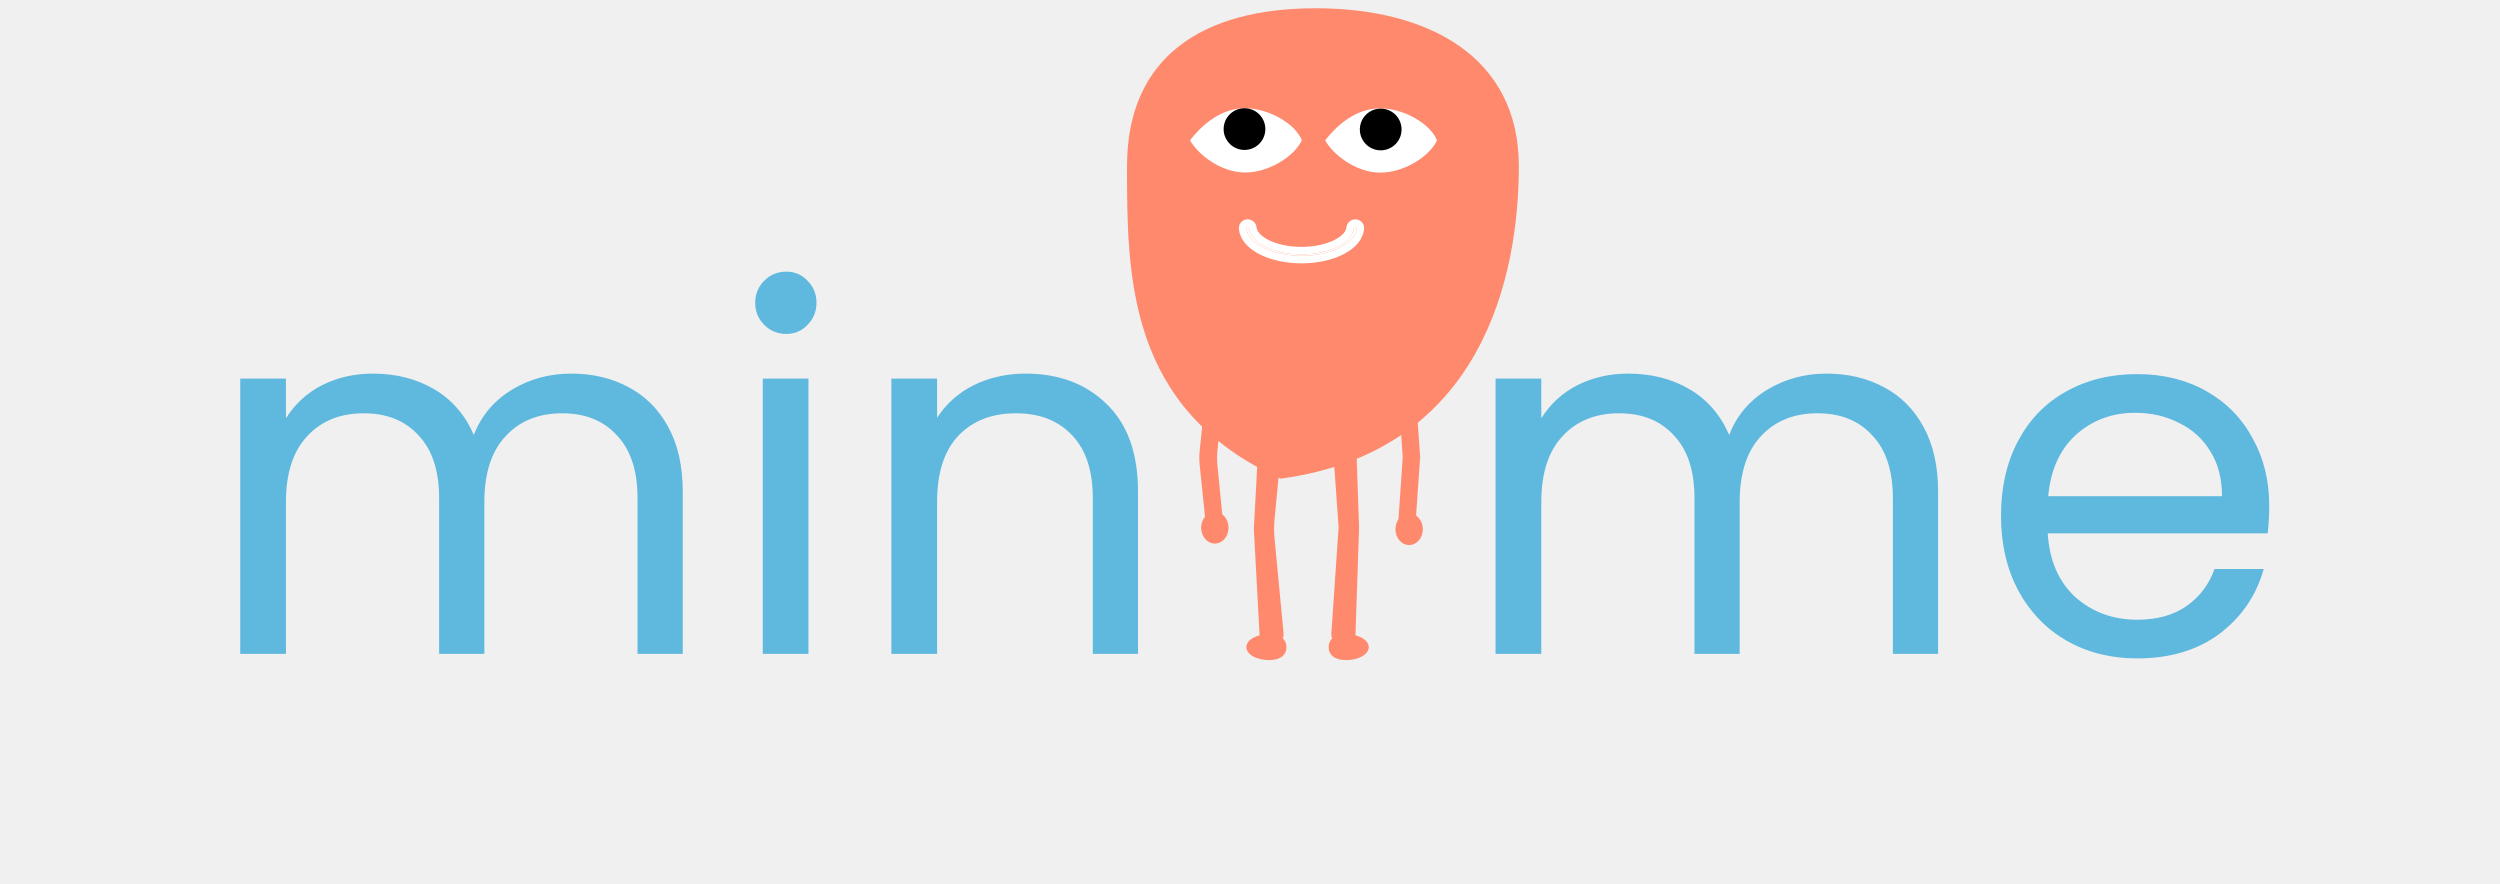
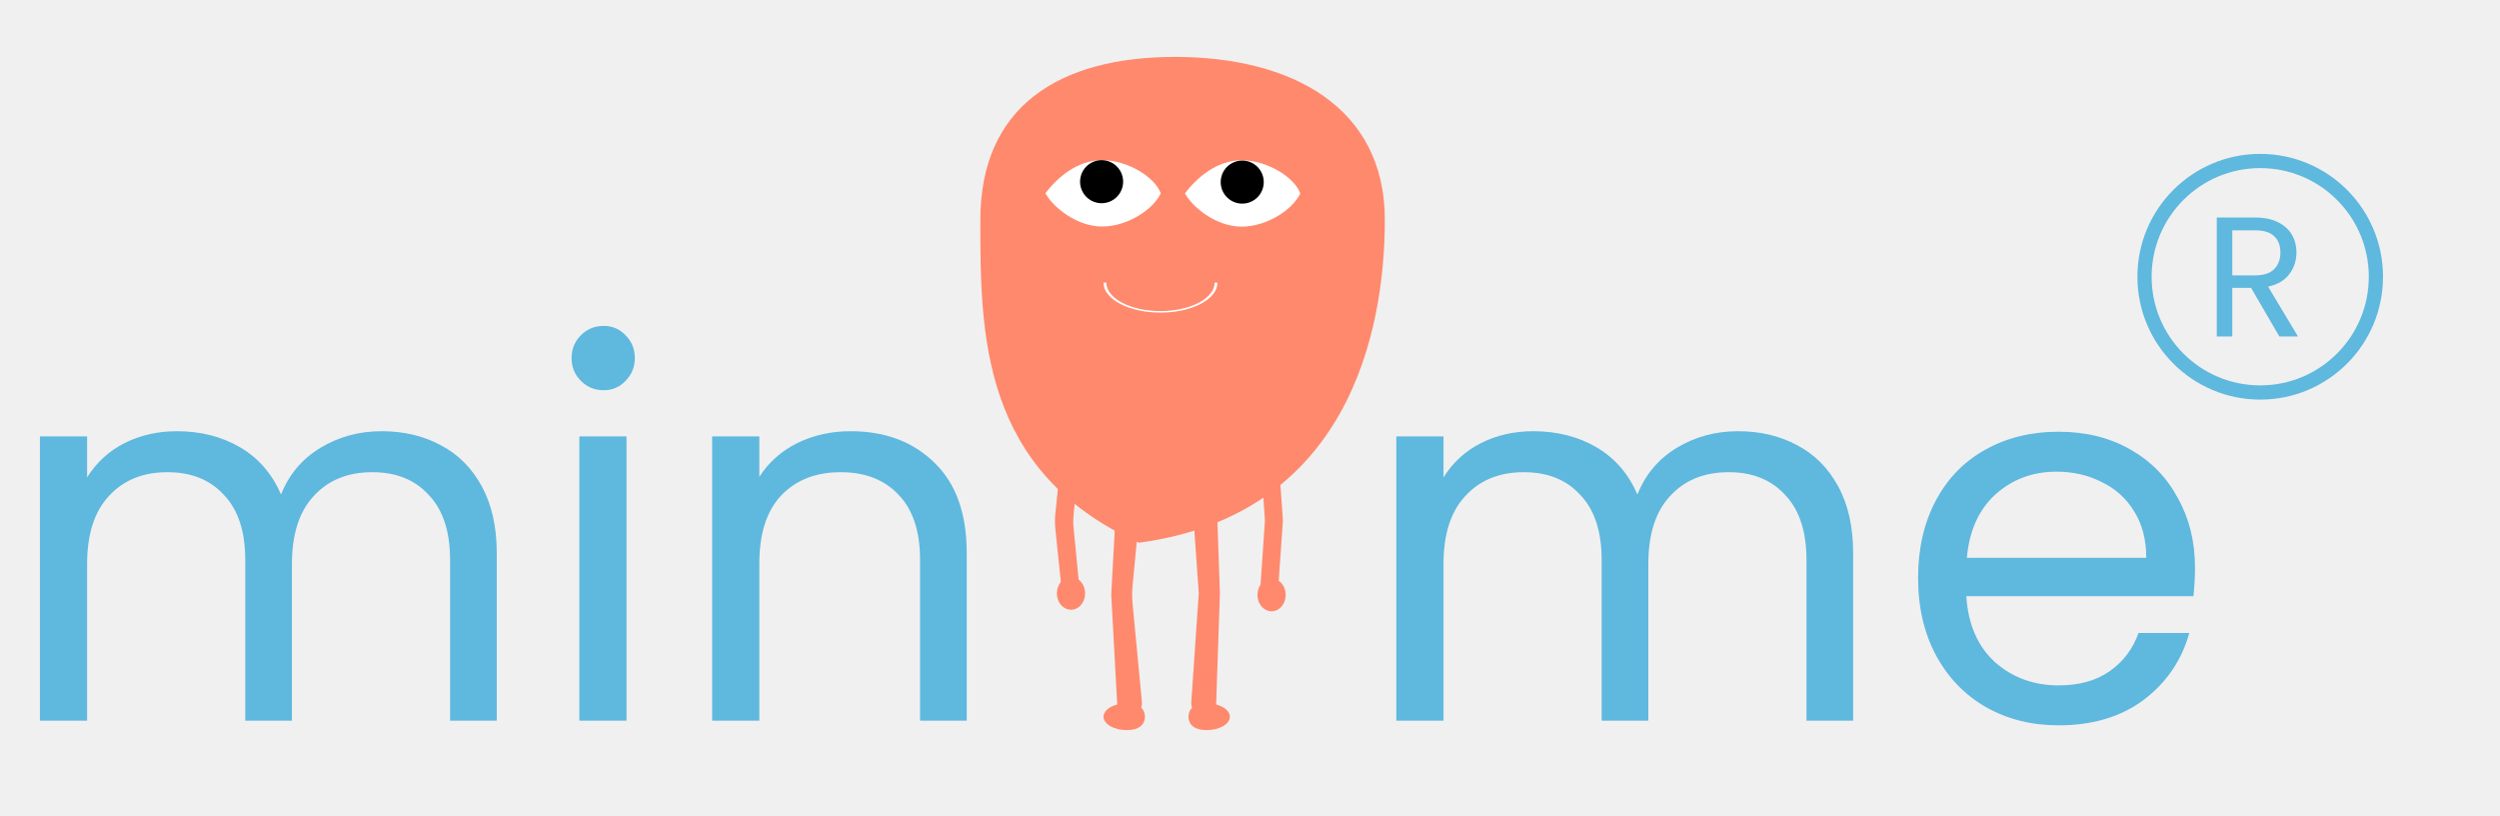
- <svg xmlns="http://www.w3.org/2000/svg" width="280" height="99" viewBox="0 0 280 99" fill="none">
-   <path d="M63.979 41.844C66.379 41.844 68.517 42.35 70.392 43.363C72.267 44.338 73.749 45.82 74.836 47.807C75.924 49.795 76.468 52.214 76.468 55.064V73.235H71.405V55.796C71.405 52.72 70.636 50.376 69.098 48.764C67.598 47.114 65.554 46.288 62.966 46.288C60.303 46.288 58.184 47.151 56.609 48.876C55.034 50.564 54.246 53.02 54.246 56.246V73.235H49.183V55.796C49.183 52.72 48.414 50.376 46.877 48.764C45.377 47.114 43.333 46.288 40.745 46.288C38.082 46.288 35.963 47.151 34.388 48.876C32.812 50.564 32.025 53.02 32.025 56.246V73.235H26.905V42.407H32.025V46.851C33.038 45.238 34.388 44.001 36.075 43.138C37.801 42.275 39.694 41.844 41.757 41.844C44.345 41.844 46.633 42.425 48.621 43.588C50.608 44.751 52.09 46.457 53.065 48.707C53.928 46.532 55.353 44.844 57.34 43.644C59.328 42.444 61.541 41.844 63.979 41.844ZM88.072 37.4C87.097 37.4 86.272 37.062 85.597 36.387C84.922 35.712 84.584 34.887 84.584 33.912C84.584 32.937 84.922 32.112 85.597 31.437C86.272 30.762 87.097 30.424 88.072 30.424C89.01 30.424 89.797 30.762 90.435 31.437C91.11 32.112 91.447 32.937 91.447 33.912C91.447 34.887 91.11 35.712 90.435 36.387C89.797 37.062 89.01 37.4 88.072 37.4ZM90.547 42.407V73.235H85.428V42.407H90.547ZM114.855 41.844C118.606 41.844 121.644 42.988 123.969 45.276C126.294 47.526 127.457 50.789 127.457 55.064V73.235H122.394V55.796C122.394 52.72 121.625 50.376 120.087 48.764C118.55 47.114 116.449 46.288 113.787 46.288C111.086 46.288 108.93 47.132 107.317 48.82C105.742 50.508 104.954 52.964 104.954 56.19V73.235H99.835V42.407H104.954V46.795C105.967 45.219 107.336 44.001 109.061 43.138C110.824 42.275 112.755 41.844 114.855 41.844ZM204.577 41.844C206.977 41.844 209.115 42.35 210.99 43.363C212.865 44.338 214.346 45.82 215.434 47.807C216.522 49.795 217.066 52.214 217.066 55.064V73.235H212.002V55.796C212.002 52.72 211.234 50.376 209.696 48.764C208.196 47.114 206.152 46.288 203.564 46.288C200.901 46.288 198.782 47.151 197.207 48.876C195.632 50.564 194.844 53.02 194.844 56.246V73.235H189.781V55.796C189.781 52.72 189.012 50.376 187.475 48.764C185.974 47.114 183.93 46.288 181.343 46.288C178.68 46.288 176.561 47.151 174.986 48.876C173.41 50.564 172.623 53.02 172.623 56.246V73.235H167.503V42.407H172.623V46.851C173.635 45.238 174.986 44.001 176.673 43.138C178.398 42.275 180.292 41.844 182.355 41.844C184.943 41.844 187.231 42.425 189.218 43.588C191.206 44.751 192.688 46.457 193.663 48.707C194.525 46.532 195.951 44.844 197.938 43.644C199.926 42.444 202.139 41.844 204.577 41.844ZM254.154 56.64C254.154 57.615 254.098 58.646 253.985 59.734H229.345C229.532 62.772 230.564 65.153 232.439 66.878C234.352 68.566 236.658 69.41 239.359 69.41C241.571 69.41 243.409 68.904 244.872 67.891C246.372 66.841 247.422 65.453 248.022 63.728H253.535C252.71 66.691 251.06 69.11 248.585 70.985C246.109 72.823 243.034 73.742 239.359 73.742C236.433 73.742 233.808 73.085 231.483 71.773C229.195 70.46 227.395 68.603 226.082 66.203C224.769 63.766 224.113 60.953 224.113 57.765C224.113 54.577 224.751 51.783 226.026 49.383C227.301 46.982 229.082 45.145 231.37 43.869C233.695 42.557 236.358 41.9 239.359 41.9C242.284 41.9 244.872 42.538 247.122 43.813C249.372 45.088 251.098 46.851 252.298 49.101C253.535 51.314 254.154 53.827 254.154 56.64ZM248.866 55.571C248.866 53.62 248.435 51.952 247.572 50.564C246.709 49.139 245.528 48.07 244.028 47.357C242.565 46.607 240.934 46.232 239.134 46.232C236.546 46.232 234.333 47.057 232.495 48.707C230.695 50.358 229.664 52.645 229.401 55.571H248.866Z" fill="#5FB8DE" />
-   <path d="M143.738 72.479C143.738 72.796 143.631 73.055 143.406 73.243C143.174 73.436 142.773 73.588 142.121 73.588C141.469 73.588 140.896 73.436 140.497 73.208C140.089 72.975 139.927 72.704 139.927 72.479C139.927 72.254 140.089 71.983 140.497 71.749C140.896 71.521 141.469 71.369 142.121 71.369C142.773 71.369 143.174 71.521 143.406 71.715C143.631 71.902 143.738 72.162 143.738 72.479Z" fill="#FF896D" stroke="#FF896D" stroke-width="0.686" />
-   <path d="M149.151 72.479C149.151 72.796 149.258 73.055 149.483 73.243C149.715 73.436 150.116 73.588 150.768 73.588C151.42 73.588 151.993 73.436 152.392 73.208C152.8 72.975 152.962 72.704 152.962 72.479C152.962 72.254 152.8 71.983 152.392 71.749C151.993 71.521 151.42 71.369 150.768 71.369C150.116 71.369 149.715 71.521 149.483 71.715C149.258 71.902 149.151 72.162 149.151 72.479Z" fill="#FF896D" stroke="#FF896D" stroke-width="0.686" />
-   <path d="M141.415 47.428C141.444 46.895 141.884 46.478 142.417 46.478C143.009 46.478 143.473 46.988 143.417 47.578L142.406 58.161C142.338 58.878 142.337 59.6 142.406 60.317L143.417 70.932C143.473 71.521 143.01 72.031 142.418 72.031C141.884 72.031 141.444 71.614 141.415 71.082L140.772 59.239L141.415 47.428Z" fill="#FF896D" stroke="#FF896D" stroke-width="0.686" />
-   <path d="M135.342 44.307C135.375 43.987 135.645 43.744 135.966 43.744C136.336 43.744 136.626 44.062 136.59 44.431L135.995 50.627C135.953 51.068 135.953 51.512 135.996 51.953L136.589 58.077C136.625 58.446 136.335 58.765 135.965 58.765C135.644 58.765 135.375 58.522 135.342 58.202L134.706 52.056C134.653 51.546 134.653 51.033 134.705 50.523L135.342 44.307Z" fill="#FF896D" stroke="#FF896D" stroke-width="0.686" />
-   <path d="M157.446 51.216L157.448 51.192L157.446 51.169L156.978 44.414C156.953 44.051 157.24 43.744 157.603 43.744C157.933 43.744 158.206 43.998 158.229 44.326L158.713 51.193L158.228 58.181C158.205 58.51 157.932 58.765 157.602 58.765C157.239 58.765 156.952 58.457 156.977 58.095L157.446 51.216Z" fill="#FF896D" stroke="#FF896D" stroke-width="0.686" />
-   <path d="M150.267 59.1L150.268 59.076L150.267 59.052L149.456 47.559C149.415 46.975 149.877 46.478 150.463 46.478C151.006 46.478 151.452 46.909 151.471 47.453L151.875 59.076L151.47 71.055C151.452 71.599 151.005 72.031 150.461 72.031C149.876 72.031 149.413 71.535 149.453 70.952L150.267 59.1Z" fill="#FF896D" stroke="#FF896D" stroke-width="0.686" />
-   <path d="M159.012 59.272C159.012 60.115 158.434 60.708 157.823 60.708C157.213 60.708 156.635 60.115 156.635 59.272C156.635 58.429 157.213 57.836 157.823 57.836C158.434 57.836 159.012 58.429 159.012 59.272Z" fill="#FF896D" stroke="#FF896D" stroke-width="0.686" />
-   <path d="M137.252 59.106C137.252 59.949 136.673 60.542 136.063 60.542C135.453 60.542 134.874 59.949 134.874 59.106C134.874 58.263 135.453 57.67 136.063 57.67C136.673 57.67 137.252 58.263 137.252 59.106Z" fill="#FF896D" stroke="#FF896D" stroke-width="0.686" />
-   <path d="M170.11 18.597C170.11 30.846 166.057 50.57 143.426 53.61C126.227 45.842 126.227 30.846 126.227 18.597C126.227 6.349 134.718 0.925 147.347 0.925C159.975 0.925 170.11 6.349 170.11 18.597Z" fill="#FF896D" />
-   <path d="M145.802 15.719C144.977 17.481 142.185 19.322 139.43 19.319C136.675 19.317 134.105 17.224 133.283 15.708C134.52 14.095 136.681 12.12 139.436 12.123C142.191 12.125 145.145 13.94 145.802 15.719Z" fill="white" />
-   <path d="M160.94 15.732C160.114 17.494 157.322 19.334 154.568 19.332C151.813 19.329 149.243 17.237 148.421 15.721C149.657 14.108 151.819 12.133 154.574 12.135C157.329 12.138 160.282 13.952 160.94 15.732Z" fill="white" />
-   <circle cx="139.383" cy="14.457" r="2.336" transform="rotate(9.41996 139.383 14.457)" fill="black" />
-   <circle cx="154.639" cy="14.501" r="2.336" transform="rotate(9.41996 154.639 14.5014)" fill="black" />
-   <mask id="path-15-outside-1" maskUnits="userSpaceOnUse" x="138.584" y="24.153" width="15" height="6" fill="black">
-     <rect fill="white" x="138.584" y="24.153" width="15" height="6" />
-     <path d="M151.797 25.403C151.882 25.403 151.952 25.473 151.945 25.558C151.872 26.364 151.231 27.129 150.14 27.702C148.981 28.311 147.408 28.654 145.768 28.654C144.128 28.654 142.555 28.311 141.395 27.702C140.305 27.129 139.664 26.364 139.591 25.558C139.583 25.473 139.653 25.403 139.739 25.403C139.824 25.403 139.893 25.473 139.901 25.558C139.974 26.321 140.582 27.044 141.614 27.587C142.716 28.166 144.21 28.491 145.768 28.491C147.326 28.491 148.82 28.166 149.921 27.587C150.953 27.044 151.562 26.321 151.634 25.558C151.643 25.473 151.711 25.403 151.797 25.403Z" />
-   </mask>
-   <path d="M151.797 25.403C151.882 25.403 151.952 25.473 151.945 25.558C151.872 26.364 151.231 27.129 150.14 27.702C148.981 28.311 147.408 28.654 145.768 28.654C144.128 28.654 142.555 28.311 141.395 27.702C140.305 27.129 139.664 26.364 139.591 25.558C139.583 25.473 139.653 25.403 139.739 25.403C139.824 25.403 139.893 25.473 139.901 25.558C139.974 26.321 140.582 27.044 141.614 27.587C142.716 28.166 144.21 28.491 145.768 28.491C147.326 28.491 148.82 28.166 149.921 27.587C150.953 27.044 151.562 26.321 151.634 25.558C151.643 25.473 151.711 25.403 151.797 25.403Z" fill="white" />
-   <path d="M151.797 25.403C151.882 25.403 151.952 25.473 151.945 25.558C151.872 26.364 151.231 27.129 150.14 27.702C148.981 28.311 147.408 28.654 145.768 28.654C144.128 28.654 142.555 28.311 141.395 27.702C140.305 27.129 139.664 26.364 139.591 25.558C139.583 25.473 139.653 25.403 139.739 25.403C139.824 25.403 139.893 25.473 139.901 25.558C139.974 26.321 140.582 27.044 141.614 27.587C142.716 28.166 144.21 28.491 145.768 28.491C147.326 28.491 148.82 28.166 149.921 27.587C150.953 27.044 151.562 26.321 151.634 25.558C151.643 25.473 151.711 25.403 151.797 25.403Z" stroke="white" stroke-width="1.682" mask="url(#path-15-outside-1)" />
+ <svg xmlns="http://www.w3.org/2000/svg" width="8791" height="2869" viewBox="0 0 8791 2869" fill="none">
+   <path d="M4016.5 2520.25C4016.5 2530.53 4013.03 2538.95 4005.75 2545.02C3998.22 2551.31 3985.22 2556.23 3964.06 2556.23C3942.93 2556.23 3924.34 2551.3 3911.43 2543.91C3898.2 2536.33 3892.93 2527.56 3892.93 2520.25C3892.93 2512.95 3898.2 2504.17 3911.43 2496.6C3924.34 2489.2 3942.93 2484.27 3964.06 2484.27C3985.22 2484.27 3998.22 2489.2 4005.75 2495.48C4013.03 2501.56 4016.5 2509.98 4016.5 2520.25Z" fill="#FF896D" stroke="#FF896D" stroke-width="22.254" />
+   <path d="M4191.97 2520.25C4191.97 2530.53 4195.45 2538.95 4202.72 2545.02C4210.26 2551.31 4223.26 2556.23 4244.41 2556.23C4265.55 2556.23 4284.13 2551.3 4297.05 2543.91C4310.28 2536.33 4315.54 2527.56 4315.54 2520.25C4315.54 2512.95 4310.28 2504.17 4297.05 2496.6C4284.13 2489.2 4265.55 2484.27 4244.41 2484.27C4223.26 2484.27 4210.26 2489.2 4202.72 2495.48C4195.45 2501.56 4191.97 2509.98 4191.97 2520.25Z" fill="#FF896D" stroke="#FF896D" stroke-width="22.254" />
+   <path d="M3941.15 1707.95C3942.09 1690.69 3956.36 1677.17 3973.65 1677.17C3992.84 1677.17 4007.87 1693.7 4006.04 1712.81L3973.28 2055.98C3971.06 2079.23 3971.06 2102.64 3973.27 2125.89L4006.05 2470.06C4007.87 2489.17 3992.85 2505.7 3973.65 2505.7C3956.37 2505.7 3942.09 2492.18 3941.16 2474.92L3920.28 2090.94L3941.15 1707.95Z" fill="#FF896D" stroke="#FF896D" stroke-width="22.254" />
+   <path d="M3744.2 1606.71C3745.27 1596.34 3754 1588.45 3764.43 1588.45C3776.42 1588.45 3785.81 1598.78 3784.66 1610.72L3765.36 1811.64C3763.99 1825.94 3763.99 1840.33 3765.38 1854.62L3784.63 2053.21C3785.79 2065.16 3776.4 2075.5 3764.4 2075.5C3753.98 2075.5 3745.25 2067.63 3744.18 2057.27L3723.55 1857.97C3721.84 1841.45 3721.84 1824.8 3723.53 1808.27L3744.2 1606.71Z" fill="#FF896D" stroke="#FF896D" stroke-width="22.254" />
+   <path d="M4460.88 1830.73L4460.93 1829.97L4460.88 1829.2L4445.7 1610.18C4444.89 1598.43 4454.2 1588.45 4465.98 1588.45C4476.65 1588.45 4485.5 1596.7 4486.25 1607.35L4501.94 1829.98L4486.22 2056.58C4485.48 2067.24 4476.63 2075.5 4465.95 2075.5C4454.17 2075.5 4444.87 2065.54 4445.67 2053.79L4460.88 1830.73Z" fill="#FF896D" stroke="#FF896D" stroke-width="22.254" />
+   <path d="M4228.11 2086.41L4228.17 2085.64L4228.11 2084.86L4201.83 1712.2C4200.5 1693.27 4215.49 1677.17 4234.47 1677.17C4252.1 1677.17 4266.56 1691.14 4267.17 1708.76L4280.28 2085.65L4267.13 2474.06C4266.54 2491.7 4252.06 2505.7 4234.41 2505.7C4215.44 2505.7 4200.44 2489.63 4201.74 2470.71L4228.11 2086.41Z" fill="#FF896D" stroke="#FF896D" stroke-width="22.254" />
+   <path d="M4511.7 2091.99C4511.7 2119.32 4492.94 2138.54 4473.15 2138.54C4453.37 2138.54 4434.61 2119.32 4434.61 2091.99C4434.61 2064.67 4453.37 2045.44 4473.15 2045.44C4492.94 2045.44 4511.7 2064.67 4511.7 2091.99Z" fill="#FF896D" stroke="#FF896D" stroke-width="22.254" />
+   <path d="M3806.11 2086.63C3806.11 2113.96 3787.35 2133.18 3767.57 2133.18C3747.78 2133.18 3729.02 2113.96 3729.02 2086.63C3729.02 2059.31 3747.78 2040.08 3767.57 2040.08C3787.35 2040.08 3806.11 2059.31 3806.11 2086.63Z" fill="#FF896D" stroke="#FF896D" stroke-width="22.254" />
+   <path d="M4871.56 773.158C4871.56 1170.31 4740.14 1809.88 4006.36 1908.44C3448.66 1656.55 3448.66 1170.31 3448.66 773.158C3448.66 376.004 3723.99 200.141 4133.46 200.141C4542.94 200.141 4871.56 376.004 4871.56 773.158Z" fill="#FF896D" />
+   <path d="M4083.42 679.764C4056.66 736.899 3966.13 796.578 3876.81 796.499C3787.48 796.42 3704.15 728.575 3677.49 679.404C3717.6 627.105 3787.68 563.074 3877.01 563.153C3966.34 563.232 4062.1 622.07 4083.42 679.764Z" fill="white" />
+   <path d="M4574.24 680.178C4547.48 737.313 4456.95 796.992 4367.62 796.913C4278.3 796.834 4194.97 728.989 4168.31 679.818C4208.42 627.519 4278.5 563.488 4367.83 563.567C4457.16 563.647 4552.92 622.484 4574.24 680.178Z" fill="white" />
+   <circle cx="3875.23" cy="638.881" r="75.733" transform="rotate(9.41996 3875.23 638.881)" fill="black" />
+   <circle cx="4369.91" cy="640.334" r="75.733" transform="rotate(9.41996 4369.91 640.334)" fill="black" />
+   <path d="M4282.83 993.837C4282.83 1021.79 4261.71 1048.6 4224.1 1068.36C4186.5 1088.13 4135.5 1099.23 4082.32 1099.23C4029.14 1099.23 3978.14 1088.13 3940.53 1068.36C3902.93 1048.6 3881.8 1021.79 3881.8 993.837H3891.85C3891.85 1020.39 3911.92 1045.85 3947.64 1064.63C3983.36 1083.4 4031.8 1093.95 4082.32 1093.95C4132.83 1093.95 4181.28 1083.4 4217 1064.63C4252.72 1045.85 4272.79 1020.39 4272.79 993.837H4282.83Z" fill="white" />
+   <path d="M1342.54 1516.29C1420.36 1516.29 1489.68 1532.71 1550.48 1565.54C1611.29 1597.16 1659.32 1645.2 1694.59 1709.65C1729.85 1774.1 1747.49 1852.54 1747.49 1944.96V2534.14H1583.32V1968.67C1583.32 1868.95 1558.39 1792.95 1508.53 1740.66C1459.89 1687.15 1393.61 1660.4 1309.7 1660.4C1223.36 1660.4 1154.65 1688.37 1103.58 1744.31C1052.51 1799.03 1026.97 1878.68 1026.97 1983.26V2534.14H862.799V1968.67C862.799 1868.95 837.869 1792.95 788.011 1740.66C739.368 1687.15 673.092 1660.4 589.184 1660.4C502.843 1660.4 434.136 1688.37 383.061 1744.31C331.986 1799.03 306.449 1878.68 306.449 1983.26V2534.14H140.456V1534.53H306.449V1678.64C339.282 1626.35 383.061 1586.22 437.784 1558.25C493.723 1530.28 555.134 1516.29 622.018 1516.29C705.926 1516.29 780.106 1535.14 844.558 1572.84C909.009 1610.54 957.044 1665.87 988.662 1738.83C1016.63 1668.3 1062.84 1613.58 1127.29 1574.66C1191.74 1535.75 1263.49 1516.29 1342.54 1516.29ZM2123.75 1372.19C2092.13 1372.19 2065.38 1361.25 2043.49 1339.36C2021.6 1317.47 2010.66 1290.71 2010.66 1259.1C2010.66 1227.48 2021.6 1200.72 2043.49 1178.84C2065.38 1156.95 2092.13 1146 2123.75 1146C2154.15 1146 2179.69 1156.95 2200.36 1178.84C2222.25 1200.72 2233.2 1227.48 2233.2 1259.1C2233.2 1290.71 2222.25 1317.47 2200.36 1339.36C2179.69 1361.25 2154.15 1372.19 2123.75 1372.19ZM2204.01 1534.53V2534.14H2038.02V1534.53H2204.01ZM2992.19 1516.29C3113.8 1516.29 3212.3 1553.38 3287.7 1627.56C3363.09 1700.53 3400.79 1806.33 3400.79 1944.96V2534.14H3236.62V1968.67C3236.62 1868.95 3211.69 1792.95 3161.83 1740.66C3111.97 1687.15 3043.87 1660.4 2957.53 1660.4C2869.98 1660.4 2800.05 1687.76 2747.76 1742.48C2696.69 1797.2 2671.15 1876.86 2671.15 1981.44V2534.14H2505.16V1534.53H2671.15V1676.81C2703.98 1625.74 2748.37 1586.22 2804.31 1558.25C2861.46 1530.28 2924.09 1516.29 2992.19 1516.29ZM6114.05 1516.29C6191.88 1516.29 6261.2 1532.71 6322 1565.54C6382.8 1597.16 6430.84 1645.2 6466.1 1709.65C6501.37 1774.1 6519 1852.54 6519 1944.96V2534.14H6354.83V1968.67C6354.83 1868.95 6329.9 1792.95 6280.04 1740.66C6231.4 1687.15 6165.13 1660.4 6081.22 1660.4C5994.88 1660.4 5926.17 1688.37 5875.09 1744.31C5824.02 1799.03 5798.48 1878.68 5798.48 1983.26V2534.14H5634.31V1968.67C5634.31 1868.95 5609.38 1792.95 5559.53 1740.66C5510.88 1687.15 5444.61 1660.4 5360.7 1660.4C5274.36 1660.4 5205.65 1688.37 5154.58 1744.31C5103.5 1799.03 5077.96 1878.68 5077.96 1983.26V2534.14H4911.97V1534.53H5077.96V1678.64C5110.8 1626.35 5154.58 1586.22 5209.3 1558.25C5265.24 1530.28 5326.65 1516.29 5393.53 1516.29C5477.44 1516.29 5551.62 1535.14 5616.07 1572.84C5680.52 1610.54 5728.56 1665.87 5760.18 1738.83C5788.15 1668.3 5834.36 1613.58 5898.81 1574.66C5963.26 1535.75 6035.01 1516.29 6114.05 1516.29ZM7721.58 1996.03C7721.58 2027.65 7719.76 2061.09 7716.11 2096.36H6917.15C6923.23 2194.86 6956.68 2272.08 7017.48 2328.02C7079.5 2382.74 7154.29 2410.1 7241.84 2410.1C7313.59 2410.1 7373.18 2393.69 7420.6 2360.85C7469.25 2326.8 7503.3 2281.81 7522.75 2225.87H7701.52C7674.76 2321.94 7621.26 2400.37 7540.99 2461.18C7460.73 2520.76 7361.02 2550.56 7241.84 2550.56C7146.99 2550.56 7061.86 2529.28 6986.47 2486.71C6912.29 2444.15 6853.92 2383.96 6811.36 2306.13C6768.79 2227.08 6747.51 2135.88 6747.51 2032.51C6747.51 1929.15 6768.19 1838.55 6809.53 1760.72C6850.88 1682.89 6908.64 1623.31 6982.82 1581.96C7058.22 1539.4 7144.56 1518.12 7241.84 1518.12C7336.7 1518.12 7420.6 1538.79 7493.57 1580.14C7566.53 1621.48 7622.47 1678.64 7661.39 1751.6C7701.52 1823.35 7721.58 1904.83 7721.58 1996.03ZM7550.12 1961.37C7550.12 1898.14 7536.13 1844.02 7508.16 1799.03C7480.19 1752.82 7441.89 1718.16 7393.24 1695.06C7345.82 1670.73 7292.92 1658.57 7234.55 1658.57C7150.64 1658.57 7078.89 1685.33 7019.3 1738.83C6960.93 1792.34 6927.49 1866.52 6918.98 1961.37H7550.12Z" fill="#5FB8DE" />
+   <path d="M8018.4 1183.14L7918.8 1012.14H7852.8V1183.14H7798.2V764.941H7933.2C7964.8 764.941 7991.4 770.341 8013 781.141C8035 791.941 8051.4 806.541 8062.2 824.941C8073 843.341 8078.4 864.341 8078.4 887.941C8078.4 916.741 8070 942.141 8053.2 964.141C8036.8 986.141 8012 1000.74 7978.8 1007.94L8083.8 1183.14H8018.4ZM7852.8 968.341H7933.2C7962.8 968.341 7985 961.141 7999.8 946.741C8014.6 931.941 8022 912.341 8022 887.941C8022 863.141 8014.6 843.941 7999.8 830.341C7985.4 816.741 7963.2 809.941 7933.2 809.941H7852.8V968.341Z" fill="#5FB8DE" />
+   <circle cx="7951" cy="973.141" r="407" stroke="#5FB8DE" stroke-width="50" />
</svg>
